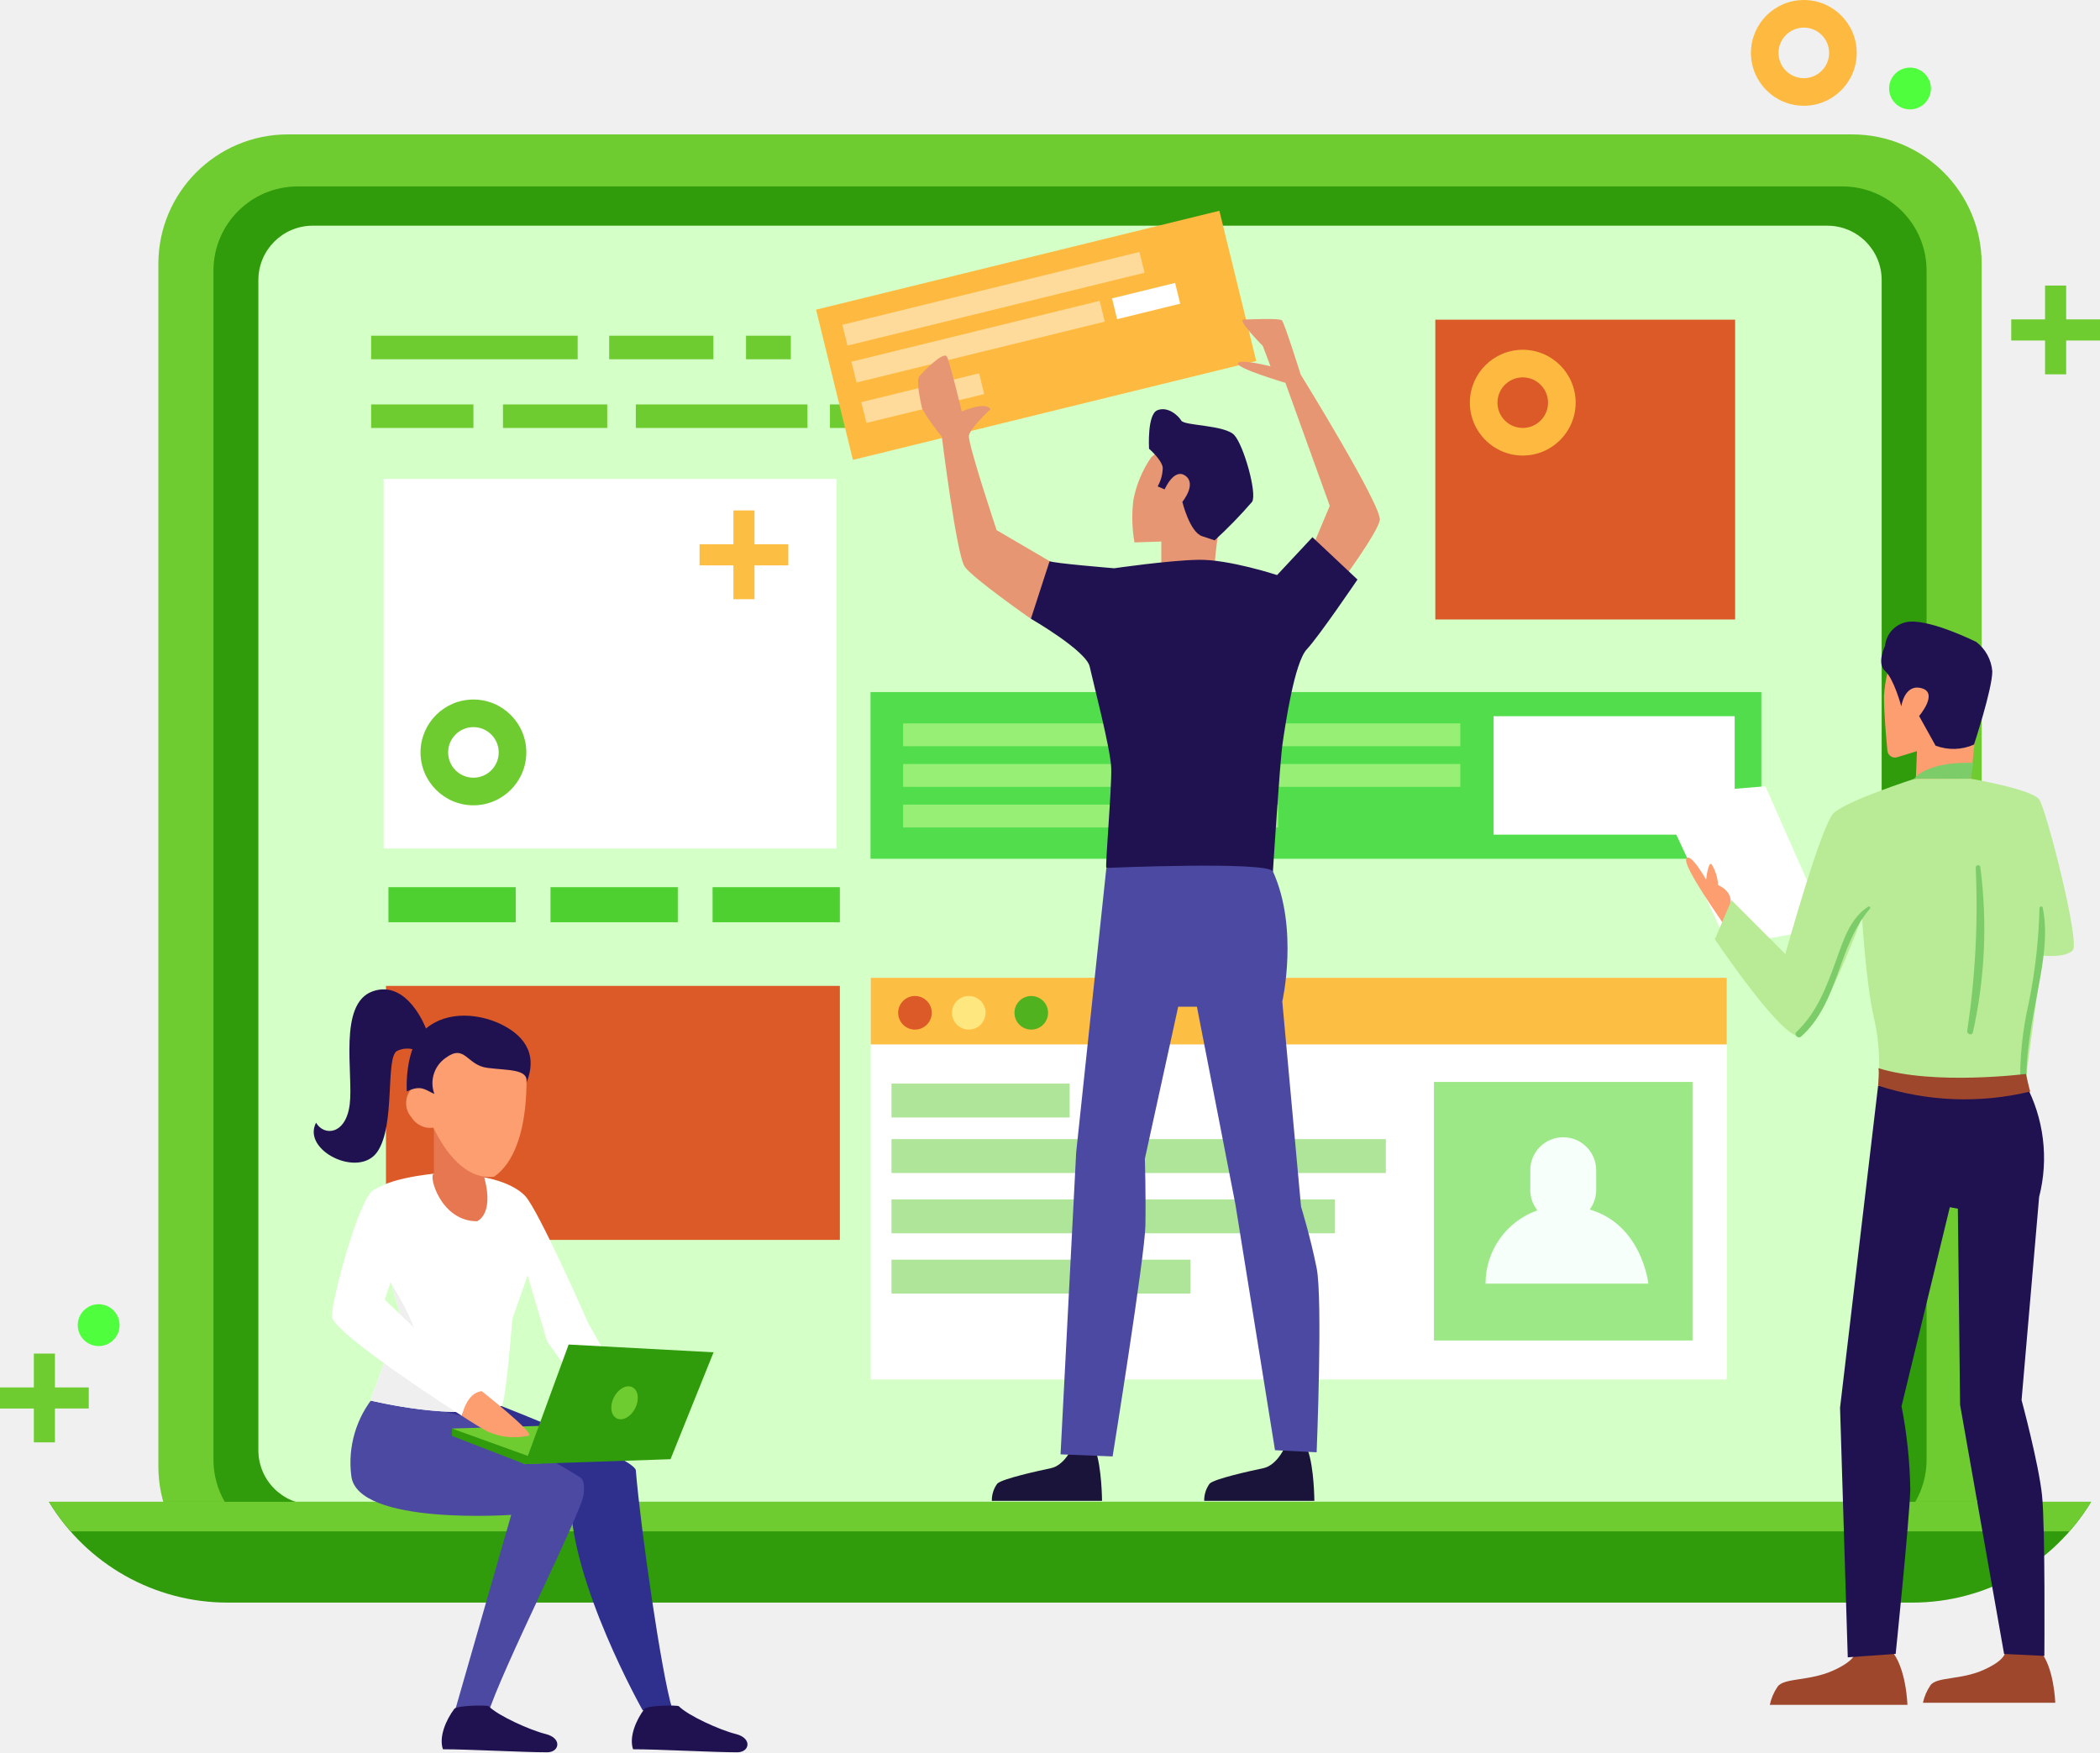
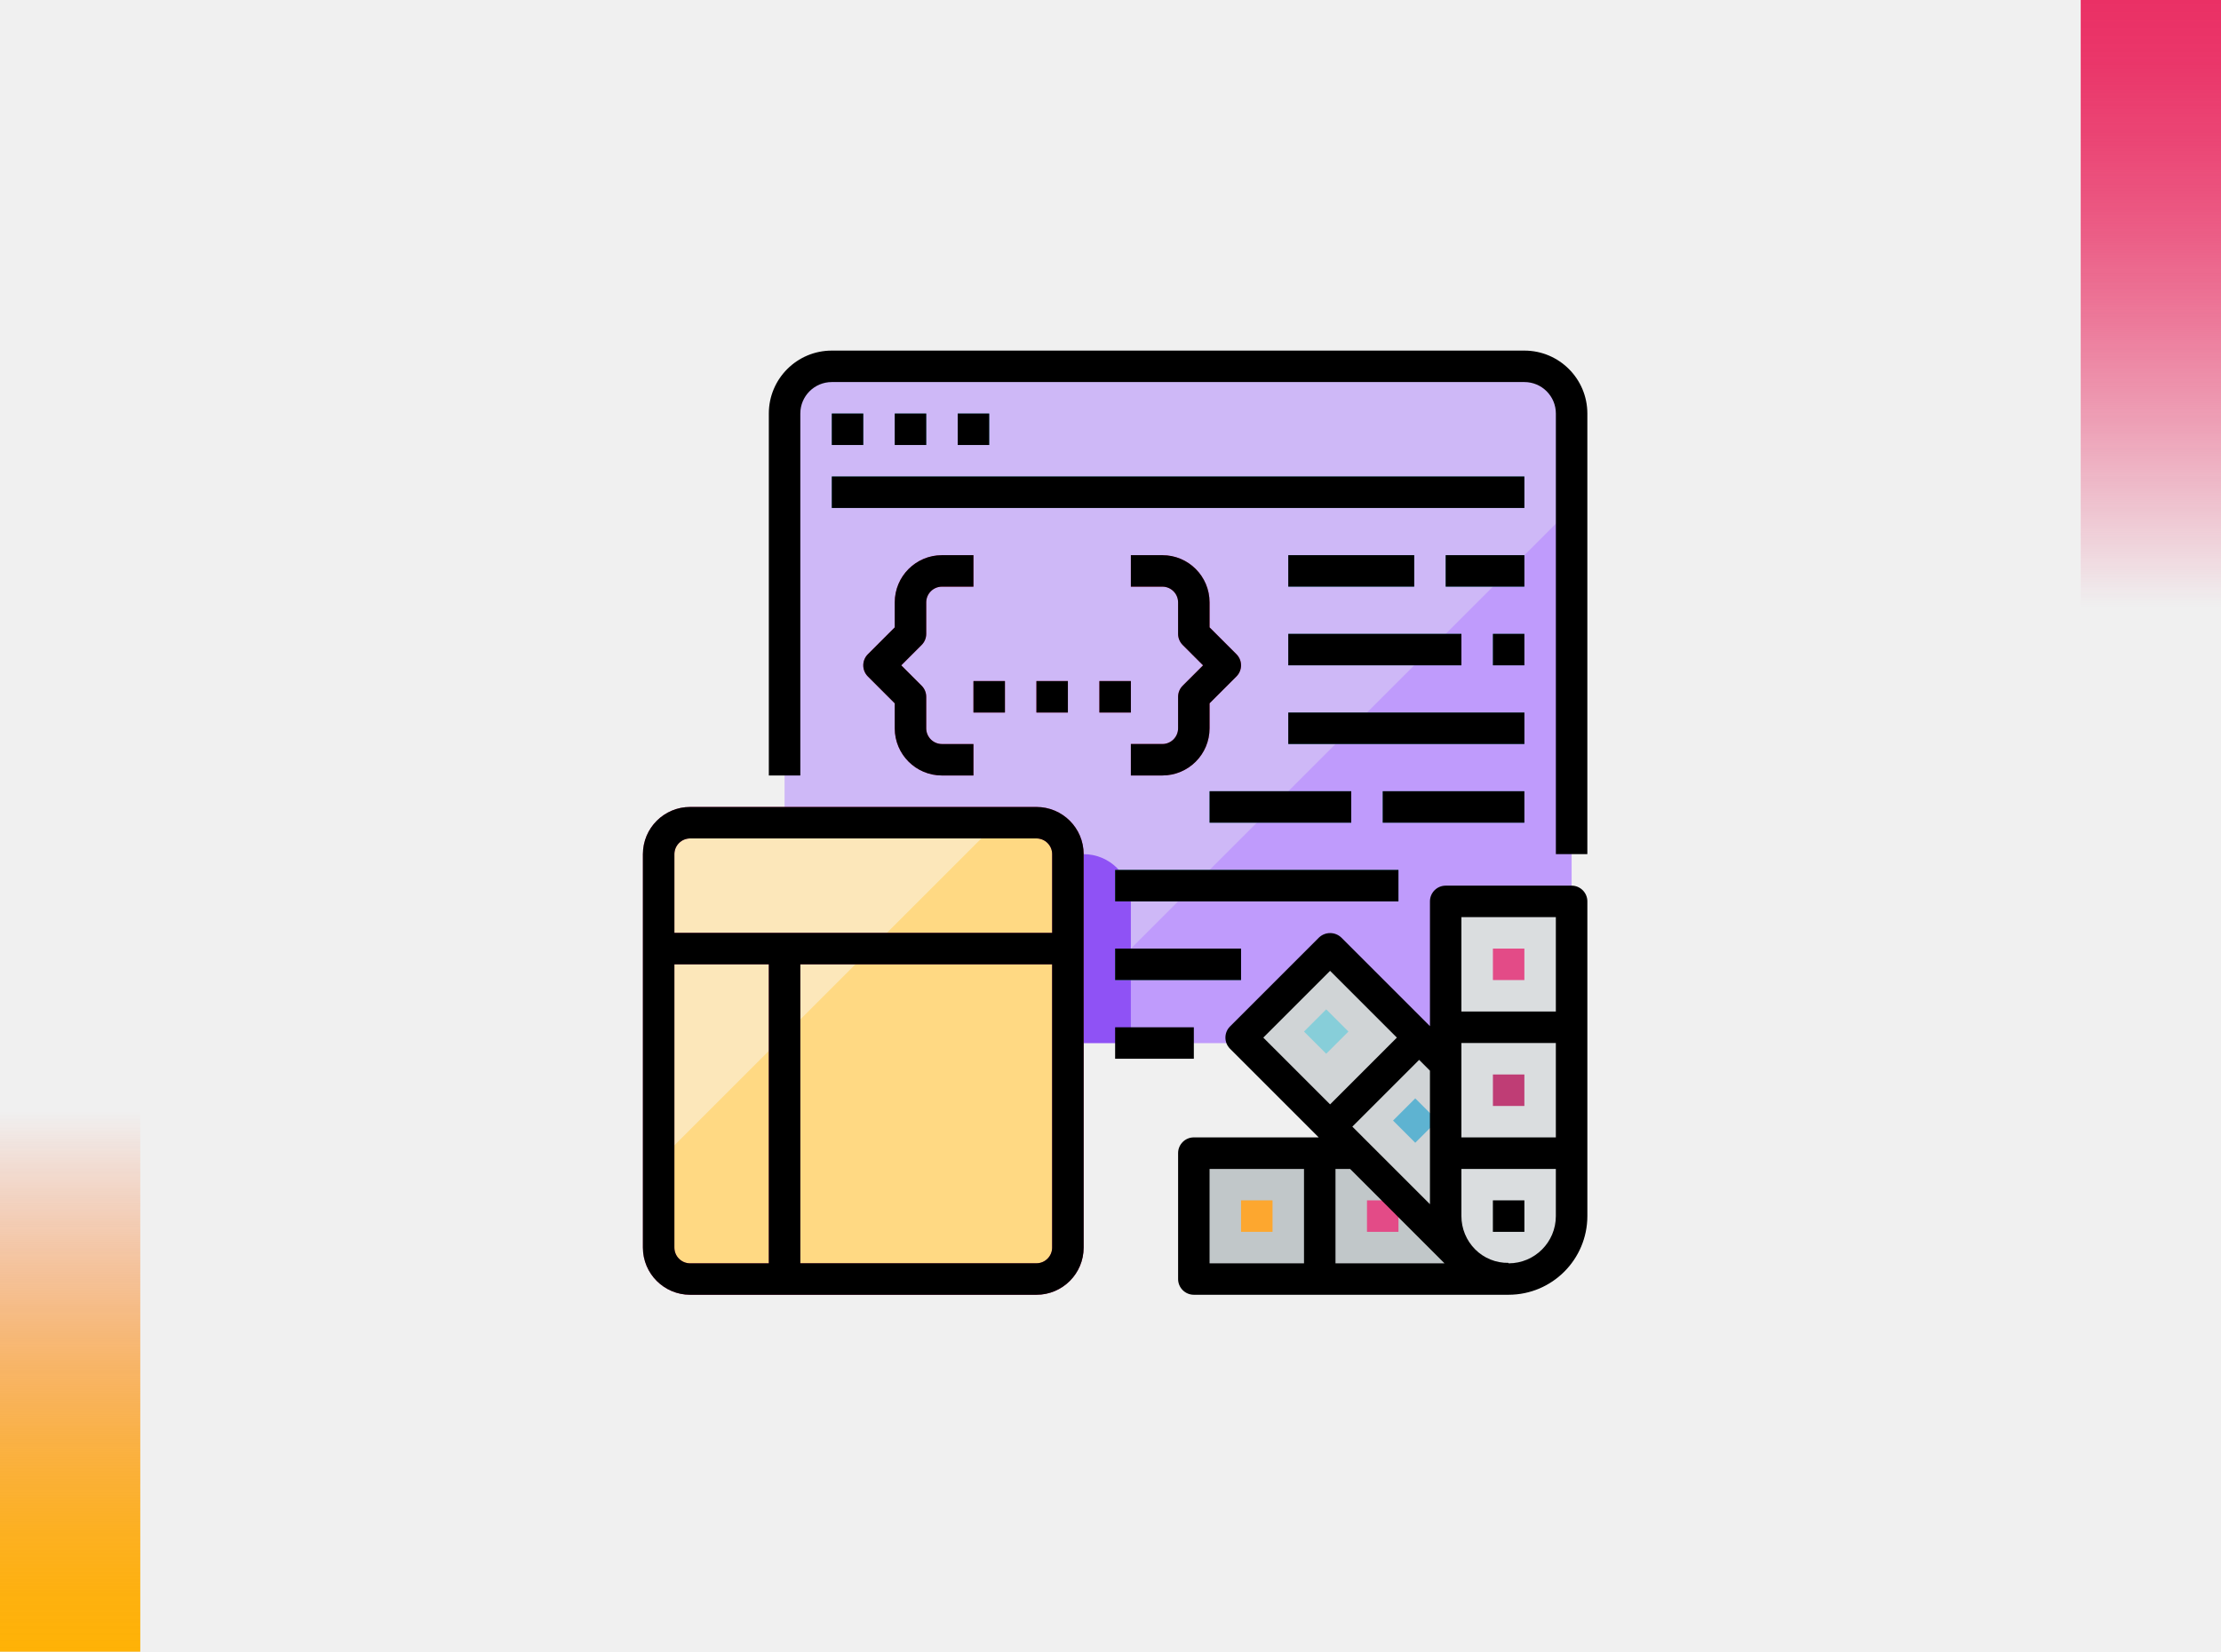
- <svg xmlns="http://www.w3.org/2000/svg" width="299.594" height="250" viewBox="0 0 299.594 250">
-   <g id="Grupo_101200" data-name="Grupo 101200" transform="translate(971.82 -2483.248)">
-     <path id="Trazado_162387" data-name="Trazado 162387" d="M-959.155,2681.191h-4.826v-4.827h-3.012v4.827h-4.827v3.012h4.827v4.826h3.012V2684.2h4.826Z" fill="#6fcc30" />
-     <path id="Trazado_162388" data-name="Trazado 162388" d="M-954.76,2672.309a2.984,2.984,0,0,1-2.984,2.983,2.983,2.983,0,0,1-2.983-2.983,2.983,2.983,0,0,1,2.983-2.985A2.984,2.984,0,0,1-954.76,2672.309Z" fill="#4fff3d" />
-     <rect id="Rectángulo_24451" data-name="Rectángulo 24451" width="260.123" height="208.513" rx="18.482" transform="translate(-949.228 2502.422)" fill="#6fcc30" />
-     <rect id="Rectángulo_24452" data-name="Rectángulo 24452" width="193.662" height="244.399" rx="12.013" transform="translate(-696.967 2509.848) rotate(90)" fill="#309b0b" />
-     <rect id="Rectángulo_24453" data-name="Rectángulo 24453" width="231.588" height="182.463" rx="7.76" transform="translate(-934.961 2515.447)" fill="#d4ffc6" />
-     <path id="Trazado_162389" data-name="Trazado 162389" d="M-964.845,2697.506a29.771,29.771,0,0,0,25.423,14.384h240.511a29.771,29.771,0,0,0,25.423-14.384Z" fill="#309b0b" />
-     <path id="Trazado_162390" data-name="Trazado 162390" d="M-961.735,2701.727H-676.6a30.025,30.025,0,0,0,3.11-4.221H-964.845A30.02,30.02,0,0,0-961.735,2701.727Z" fill="#6fcc30" />
-     <rect id="Rectángulo_24454" data-name="Rectángulo 24454" width="64.752" height="36.237" transform="translate(-916.754 2623.906)" fill="#db5a28" />
-     <g id="Grupo_101200-2" data-name="Grupo 101200">
-       <rect id="Rectángulo_24455" data-name="Rectángulo 24455" width="24.359" height="3.356" transform="translate(-853.417 2531.146)" fill="#6fcc30" />
-       <rect id="Rectángulo_24456" data-name="Rectángulo 24456" width="14.87" height="3.356" transform="translate(-884.914 2531.146)" fill="#6fcc30" />
-       <rect id="Rectángulo_24457" data-name="Rectángulo 24457" width="29.461" height="3.356" transform="translate(-918.868 2531.146)" fill="#6fcc30" />
-       <rect id="Rectángulo_24458" data-name="Rectángulo 24458" width="6.389" height="3.356" transform="translate(-865.388 2531.146)" fill="#6fcc30" />
-       <rect id="Rectángulo_24459" data-name="Rectángulo 24459" width="14.819" height="3.356" transform="translate(-822.861 2531.146)" fill="#6fcc30" />
+ <svg xmlns="http://www.w3.org/2000/svg" width="190" height="141.333" viewBox="0 0 190 141.333">
+   <defs>
+     <linearGradient id="linear-gradient" x1="0.5" x2="0.5" y2="1" gradientUnits="objectBoundingBox">
+       <stop offset="0" stop-color="#f95d2c" stop-opacity="0" />
+       <stop offset="0.091" stop-color="#f96826" stop-opacity="0.133" />
+       <stop offset="0.283" stop-color="#fb7e1d" stop-opacity="0.392" />
+       <stop offset="0.465" stop-color="#fc9014" stop-opacity="0.612" />
+       <stop offset="0.633" stop-color="#fd9f0e" stop-opacity="0.78" />
+       <stop offset="0.784" stop-color="#fea909" stop-opacity="0.898" />
+       <stop offset="0.911" stop-color="#feaf07" stop-opacity="0.973" />
+       <stop offset="1" stop-color="#ffb206" />
+     </linearGradient>
+     <linearGradient id="linear-gradient-2" x1="0.5" x2="0.5" y2="1" gradientUnits="objectBoundingBox">
+       <stop offset="0" stop-color="#ea3065" stop-opacity="0" />
+       <stop offset="0.091" stop-color="#ea3065" stop-opacity="0.133" />
+       <stop offset="0.283" stop-color="#ea3065" stop-opacity="0.392" />
+       <stop offset="0.465" stop-color="#ea3065" stop-opacity="0.612" />
+       <stop offset="0.633" stop-color="#ea3065" stop-opacity="0.78" />
+       <stop offset="0.784" stop-color="#ea3065" stop-opacity="0.898" />
+       <stop offset="0.911" stop-color="#ea3065" stop-opacity="0.973" />
+       <stop offset="1" stop-color="#ea3065" />
+     </linearGradient>
+   </defs>
+   <g id="Grupo_108665" data-name="Grupo 108665" transform="translate(-180 -1848)">
+     <g id="Grupo_108486" data-name="Grupo 108486" transform="translate(180 1943)">
+       <rect id="Rectángulo_5242" data-name="Rectángulo 5242" width="12" height="46.333" transform="translate(0 0)" fill="url(#linear-gradient)" />
    </g>
-     <g id="Grupo_101201" data-name="Grupo 101201">
-       <rect id="Rectángulo_24460" data-name="Rectángulo 24460" width="9.138" height="3.355" transform="translate(-853.417 2540.948)" fill="#6fcc30" />
-       <rect id="Rectángulo_24461" data-name="Rectángulo 24461" width="9.138" height="3.355" transform="translate(-840.645 2540.948)" fill="#6fcc30" />
-       <rect id="Rectángulo_24462" data-name="Rectángulo 24462" width="14.87" height="3.355" transform="translate(-900.062 2540.948)" fill="#6fcc30" />
-       <rect id="Rectángulo_24463" data-name="Rectángulo 24463" width="14.589" height="3.355" transform="translate(-918.868 2540.948)" fill="#6fcc30" />
-       <rect id="Rectángulo_24464" data-name="Rectángulo 24464" width="24.488" height="3.355" transform="translate(-881.111 2540.948)" fill="#6fcc30" />
+     <g id="Grupo_108487" data-name="Grupo 108487" transform="translate(370 1900) rotate(180)">
+       <rect id="Rectángulo_5242-2" data-name="Rectángulo 5242" width="12" height="52" transform="translate(0 0)" fill="url(#linear-gradient-2)" />
    </g>
-     <g id="Grupo_101204" data-name="Grupo 101204">
-       <path id="Trazado_162391" data-name="Trazado 162391" d="M-875.913,2727.053c-1.54-4.941-4.529-25.85-5.2-34.038-.141-1.735-19.2-9.178-19.2-9.178-11.154-.283-16.894,4.092-16.894,4.092l26.783,9.046c0,12.079,10.3,30.3,10.3,30.3Z" fill="#2f2f8e" />
-       <path id="Trazado_162392" data-name="Trazado 162392" d="M-898.888,2699.375l-7.954,27.7,4.543.99c1.981-6.535,13.428-28.926,13.738-31.589.132-1.135.051-2.011-.373-2.366s-13.264-8.029-16.993-8.867c-4.994-1.122-12.411-2.92-12.411-2.92a14.956,14.956,0,0,0-3.366,11.485C-920.89,2700.919-898.888,2699.375-898.888,2699.375Z" fill="#4c49a2" />
-       <path id="Trazado_162393" data-name="Trazado 162393" d="M-909.621,2650.669s-8.717.773-9.113,3.149,4.158,17.415,4.158,17.415L-919,2683.051s12.572,3.094,18.7.786c.582.267,1.572-12.406,1.572-12.406l2.182-6.227,2.768,9.4,6.337,8.911,4.158-3.367-4.617-8.116s-7.148-16.311-9.046-18.209C-900.516,2650.254-909.621,2650.669-909.621,2650.669Z" fill="#fff" />
-       <path id="Trazado_162394" data-name="Trazado 162394" d="M-902.712,2651.3l-.676-8.963h-6.534v8.372c-.828.093.891,6.776,6.156,6.776C-903.766,2657.481-901.308,2656.59-902.712,2651.3Z" fill="#e67750" />
-       <path id="Trazado_162395" data-name="Trazado 162395" d="M-915.958,2666.481c.762,2.7,1.382,4.752,1.382,4.752L-919,2683.051s9.566,2.353,16.076,1.423c-.582-.427-8.3-5.627-8.677-7.9C-912.4,2671.827-915.958,2666.481-915.958,2666.481Z" fill="#efefef" />
-       <path id="Trazado_162396" data-name="Trazado 162396" d="M-896.894,2633.283c-.552-2.295-4.132-2.959-9.791-2.294-3.848.452-4.713,3.994-4.821,6.627-.058.014-.115.021-.173.039a3.128,3.128,0,0,0-2.2,3.1,3.05,3.05,0,0,0,.763,1.907,3.2,3.2,0,0,0,2.328,1.486,3.006,3.006,0,0,0,.8-.017c1.6,3.335,4.542,7.491,8.666,6.995C-895.272,2646.9-896.894,2633.283-896.894,2633.283Z" fill="#fd9e71" />
-       <path id="Trazado_162397" data-name="Trazado 162397" d="M-909.85,2639.323a4.385,4.385,0,0,1,1.569-5.114c2.82-2.117,3.01,1.008,5.982,1.391s5.906.141,5.587,2.106c1.8-4.439-.8-6.978-3.71-8.368s-7.462-1.992-10.626.648-2.736,8.98-2.736,8.98C-911.7,2637.958-911.139,2638.775-909.85,2639.323Z" fill="#201251" />
-       <path id="Trazado_162398" data-name="Trazado 162398" d="M-911.048,2629.986s-2.626-7.054-7.6-5.307-2.732,11.772-3.281,16.135-3.674,4.553-4.8,2.614c-2.079,3.954,6.071,7.973,8.724,4.172s1.125-13.431,2.822-14.413a3.3,3.3,0,0,1,3.406.294Z" fill="#201251" />
-       <path id="Trazado_162399" data-name="Trazado 162399" d="M-918.536,2653.026c-2.094,1.208-5.941,15.632-5.941,18.009s18.55,14.207,18.55,14.207.856-2.92,2.836-3.514c-.4-.2-13.861-13.07-13.861-13.07l3.564-10.088S-913.388,2650.056-918.536,2653.026Z" fill="#fff" />
-       <path id="Trazado_162400" data-name="Trazado 162400" d="M-907.345,2687.06l18.908-.58,12.277,4.554-20.783,1.1Z" fill="#6fcc30" />
-       <path id="Trazado_162401" data-name="Trazado 162401" d="M-896.943,2692.137l-10.4-4.03v-1.048l11.225,4.049Z" fill="#309b0b" />
-       <path id="Trazado_162402" data-name="Trazado 162402" d="M-896.943,2692.137l6.25-17.063,20.672,1.109-6.139,15.248Z" fill="#309b0b" />
-       <path id="Trazado_162403" data-name="Trazado 162403" d="M-884.247,2682.622c-.615,1.229-.429,2.568.415,2.99s2.026-.232,2.641-1.461.429-2.567-.415-2.99S-883.632,2681.393-884.247,2682.622Z" fill="#6fcc30" />
-       <path id="Trazado_162404" data-name="Trazado 162404" d="M-903.091,2681.728s7.525,5.94,6.733,6.336a9.344,9.344,0,0,1-5.941-.594c-1.782-.99-3.628-2.228-3.628-2.228S-905.269,2681.926-903.091,2681.728Z" fill="#fd9e71" />
-       <g id="Grupo_101202" data-name="Grupo 101202">
-         <path id="Trazado_162405" data-name="Trazado 162405" d="M-902.1,2726.678c1.336,1.353,5.88,3.406,8.119,3.96,2.4.595,1.98,2.61.226,2.61-3.444,0-11.1-.432-14.879-.432-.594-1.782.429-4.164,1.631-5.771C-906.638,2726.556-902.292,2726.485-902.1,2726.678Z" fill="#201251" />
-       </g>
-       <g id="Grupo_101203" data-name="Grupo 101203">
-         <path id="Trazado_162406" data-name="Trazado 162406" d="M-874.972,2726.678c1.336,1.353,5.88,3.406,8.119,3.96,2.4.595,1.98,2.61.226,2.61-3.444,0-11.1-.432-14.88-.432-.594-1.782.43-4.164,1.632-5.771C-879.51,2726.556-875.164,2726.485-874.972,2726.678Z" fill="#201251" />
-       </g>
+     <g id="surface1" transform="translate(-17.143 1625.14)">
+       <path id="Trazado_166141" data-name="Trazado 166141" d="M269.682,254.359H328.93a4.04,4.04,0,0,1,4.041,4.041v49.822a4.04,4.04,0,0,1-4.041,4.041H269.682a4.04,4.04,0,0,1-4.04-4.041V258.4A4.04,4.04,0,0,1,269.682,254.359Z" transform="translate(-1.381 -0.153)" fill="#ceb8f7" />
+       <path id="Trazado_166142" data-name="Trazado 166142" d="M289.642,313.644h41.743a4.04,4.04,0,0,0,4.041-4.041V267.86Z" transform="translate(-3.836 -1.534)" fill="#bf9bfc" />
+       <path id="Trazado_166143" data-name="Trazado 166143" d="M298.181,317.019h-4.04v-16.16a4.04,4.04,0,0,1,4.04,4.041Z" transform="translate(-4.296 -4.909)" fill="#8f52f5" />
+       <path id="Trazado_166144" data-name="Trazado 166144" d="M270.142,258.86h2.693v2.692h-2.693Z" transform="translate(-1.841 -0.614)" fill="#5eb3d1" />
+       <path id="Trazado_166145" data-name="Trazado 166145" d="M276.141,258.86h2.694v2.692h-2.694Z" transform="translate(-2.455 -0.614)" fill="#5eb3d1" />
+       <path id="Trazado_166146" data-name="Trazado 166146" d="M282.142,258.86h2.693v2.692h-2.693Z" transform="translate(-3.068 -0.614)" fill="#5eb3d1" />
+       <path id="Trazado_166147" data-name="Trazado 166147" d="M270.142,264.86H329.39v2.693H270.142Z" transform="translate(-1.841 -1.227)" fill="#5eb3d1" />
+       <path id="Trazado_166148" data-name="Trazado 166148" d="M322.641,294.86H334.76v2.693H322.641Z" transform="translate(-7.211 -4.296)" fill="#5eb3d1" />
+       <path id="Trazado_166149" data-name="Trazado 166149" d="M297.142,302.36h24.237v2.693H297.142Z" transform="translate(-4.603 -5.063)" fill="#5eb3d1" />
+       <path id="Trazado_166150" data-name="Trazado 166150" d="M313.641,279.86h14.812v2.693H313.641Z" transform="translate(-6.29 -2.762)" fill="#5eb3d1" />
+       <path id="Trazado_166151" data-name="Trazado 166151" d="M313.641,272.36h10.774v2.693H313.641Z" transform="translate(-6.29 -1.995)" fill="#5eb3d1" />
+       <path id="Trazado_166152" data-name="Trazado 166152" d="M328.641,272.36h6.733v2.693h-6.733Z" transform="translate(-7.825 -1.995)" fill="#5eb3d1" />
+       <path id="Trazado_166153" data-name="Trazado 166153" d="M333.142,279.86h2.692v2.693h-2.692Z" transform="translate(-8.285 -2.762)" fill="#5eb3d1" />
+       <path id="Trazado_166154" data-name="Trazado 166154" d="M313.641,287.36h20.2v2.693h-20.2Z" transform="translate(-6.29 -3.529)" fill="#5eb3d1" />
+       <path id="Trazado_166155" data-name="Trazado 166155" d="M306.141,294.86h12.12v2.693h-12.12Z" transform="translate(-5.523 -4.296)" fill="#5eb3d1" />
+       <path id="Trazado_166156" data-name="Trazado 166156" d="M297.142,309.86h10.772v2.693H297.142Z" transform="translate(-4.603 -5.83)" fill="#5eb3d1" />
+       <path id="Trazado_166157" data-name="Trazado 166157" d="M301.335,291.211h-2.694v-2.692h2.694a1.347,1.347,0,0,0,1.347-1.347v-2.694a1.343,1.343,0,0,1,.394-.952l1.742-1.741-1.742-1.742a1.343,1.343,0,0,1-.394-.952V276.4a1.347,1.347,0,0,0-1.347-1.346h-2.694V272.36h2.694a4.039,4.039,0,0,1,4.039,4.039v2.137l2.3,2.3a1.348,1.348,0,0,1,0,1.9l-2.3,2.3v2.136A4.039,4.039,0,0,1,301.335,291.211Z" transform="translate(-4.756 -1.995)" fill="#e34b87" />
+       <path id="Trazado_166158" data-name="Trazado 166158" d="M282.567,291.211h-2.692a4.04,4.04,0,0,1-4.041-4.039v-2.136l-2.3-2.3a1.348,1.348,0,0,1,0-1.9l2.3-2.3V276.4a4.04,4.04,0,0,1,4.041-4.04h2.692v2.694h-2.692a1.347,1.347,0,0,0-1.347,1.346v2.694a1.343,1.343,0,0,1-.394.952l-1.741,1.742,1.741,1.741a1.343,1.343,0,0,1,.394.952v2.694a1.348,1.348,0,0,0,1.347,1.347h2.692Z" transform="translate(-2.148 -1.994)" fill="#e34b87" />
+       <path id="Trazado_166159" data-name="Trazado 166159" d="M283.641,284.359h2.694v2.694h-2.694Z" transform="translate(-3.222 -3.222)" fill="#e34b87" />
+       <path id="Trazado_166160" data-name="Trazado 166160" d="M289.642,284.359h2.692v2.694h-2.692Z" transform="translate(-3.836 -3.222)" fill="#e34b87" />
+       <path id="Trazado_166161" data-name="Trazado 166161" d="M295.642,284.359h2.692v2.694h-2.692Z" transform="translate(-4.449 -3.222)" fill="#e34b87" />
+       <path id="Trazado_166162" data-name="Trazado 166162" d="M256.335,297.86H285.96a2.692,2.692,0,0,1,2.692,2.693v33.664a2.692,2.692,0,0,1-2.692,2.694H256.335a2.693,2.693,0,0,1-2.694-2.694V300.552A2.692,2.692,0,0,1,256.335,297.86Z" transform="translate(-0.153 -4.603)" fill="#fce7ba" />
+       <path id="Trazado_166163" data-name="Trazado 166163" d="M285.96,297.86h-3.366l-28.952,28.951v7.405a2.693,2.693,0,0,0,2.694,2.694H285.96a2.692,2.692,0,0,0,2.692-2.694V300.552A2.691,2.691,0,0,0,285.96,297.86Z" transform="translate(-0.153 -4.603)" fill="#ffd983" />
+       <path id="Trazado_166164" data-name="Trazado 166164" d="M285.806,296.36H256.182a4.039,4.039,0,0,0-4.04,4.039v33.664a4.04,4.04,0,0,0,4.04,4.041h29.625a4.039,4.039,0,0,0,4.039-4.041V300.4A4.039,4.039,0,0,0,285.806,296.36Zm-29.625,2.692h29.625a1.346,1.346,0,0,1,1.346,1.347v6.733H254.835V300.4A1.347,1.347,0,0,1,256.182,299.052Zm-1.347,35.011V309.826h8.079v25.585h-6.733A1.348,1.348,0,0,1,254.835,334.063Zm30.971,1.347h-20.2V309.826h21.544v24.237A1.347,1.347,0,0,1,285.806,335.411Z" transform="translate(0 -4.449)" fill="#bf3d75" />
+       <path id="Trazado_166165" data-name="Trazado 166165" d="M304.642,329.359h26.932a5.387,5.387,0,0,1,0,10.773H304.642Z" transform="translate(-5.37 -7.825)" fill="#c1c7c9" />
+       <path id="Trazado_166166" data-name="Trazado 166166" d="M309.141,333.86h2.694v2.692h-2.694Z" transform="translate(-5.83 -8.285)" fill="#fda72f" />
+       <path id="Trazado_166167" data-name="Trazado 166167" d="M321.141,333.86h2.693v2.692h-2.693Z" transform="translate(-7.057 -8.285)" fill="#e34b87" />
+       <path id="Trazado_166168" data-name="Trazado 166168" d="M316.759,309.86,335.8,328.9a5.387,5.387,0,0,1-7.618,7.618l-19.043-19.043Z" transform="translate(-5.83 -5.83)" fill="#d0d4d6" />
+       <path id="Trazado_166169" data-name="Trazado 166169" d="M315.14,317.551l1.9-1.9,1.9,1.9-1.9,1.9Z" transform="translate(-6.444 -6.422)" fill="#87ced9" />
+       <path id="Trazado_166170" data-name="Trazado 166170" d="M323.625,326.035l1.9-1.9,1.9,1.9-1.9,1.9Z" transform="translate(-7.311 -7.29)" fill="#5eb3d1" />
+       <path id="Trazado_166171" data-name="Trazado 166171" d="M339.414,305.36v26.932a5.387,5.387,0,0,1-10.773,0V305.36Z" transform="translate(-7.825 -5.37)" fill="#dadddf" />
+       <path id="Trazado_166172" data-name="Trazado 166172" d="M333.142,333.86h2.692v2.692h-2.692Z" transform="translate(-8.285 -8.285)" fill="#c1c7c9" />
+       <path id="Trazado_166173" data-name="Trazado 166173" d="M333.142,309.86h2.692v2.693h-2.692Z" transform="translate(-8.285 -5.83)" fill="#e34b87" />
+       <path id="Trazado_166174" data-name="Trazado 166174" d="M333.142,321.859h2.692v2.694h-2.692Z" transform="translate(-8.285 -7.057)" fill="#bf3d75" />
+       <path id="Trazado_166175" data-name="Trazado 166175" d="M336.806,303.86H326.033a1.346,1.346,0,0,0-1.346,1.347v10.677l-7.589-7.589a1.386,1.386,0,0,0-1.9,0l-7.617,7.617a1.349,1.349,0,0,0,0,1.9l7.589,7.589H304.489a1.346,1.346,0,0,0-1.347,1.346v10.773a1.347,1.347,0,0,0,1.347,1.347H331.42a6.742,6.742,0,0,0,6.733-6.733V305.207A1.347,1.347,0,0,0,336.806,303.86Zm-22.893,32.318h-8.079V328.1h8.079Zm10.773-16.487v11.427l-6.638-6.637,5.714-5.714Zm-14.256-2.828,5.714-5.714,5.714,5.714-5.714,5.714Zm6.176,19.314V328.1h1.251l8.079,8.08Zm18.851-4.04a4.039,4.039,0,0,1-4.039,4.04h-.01v-.039a3.918,3.918,0,0,1-2.857-1.159,4.028,4.028,0,0,1-1.173-2.842V328.1h8.079Zm0-6.733h-8.079v-8.079h8.079Zm0-10.773h-8.079v-8.079h8.079Z" transform="translate(-5.216 -5.216)" />
+       <path id="Trazado_166176" data-name="Trazado 166176" d="M333.142,333.86h2.692v2.692h-2.692Z" transform="translate(-8.285 -8.285)" />
+       <path id="Trazado_166177" data-name="Trazado 166177" d="M297.142,317.36h6.733v2.693h-6.733Z" transform="translate(-4.603 -6.597)" />
+       <path id="Trazado_166178" data-name="Trazado 166178" d="M328.777,252.86H269.528a5.387,5.387,0,0,0-5.387,5.386v30.97h2.694v-30.97a2.693,2.693,0,0,1,2.693-2.694h59.248a2.693,2.693,0,0,1,2.694,2.694v37.7h2.693v-37.7A5.387,5.387,0,0,0,328.777,252.86Z" transform="translate(-1.227)" />
+       <path id="Trazado_166179" data-name="Trazado 166179" d="M270.142,258.86h2.693v2.692h-2.693Z" transform="translate(-1.841 -0.614)" />
+       <path id="Trazado_166180" data-name="Trazado 166180" d="M276.141,258.86h2.694v2.692h-2.694Z" transform="translate(-2.455 -0.614)" />
+       <path id="Trazado_166181" data-name="Trazado 166181" d="M282.142,258.86h2.693v2.692h-2.693Z" transform="translate(-3.068 -0.614)" />
+       <path id="Trazado_166182" data-name="Trazado 166182" d="M270.142,264.86H329.39v2.693H270.142Z" transform="translate(-1.841 -1.227)" />
+       <path id="Trazado_166183" data-name="Trazado 166183" d="M322.641,294.86H334.76v2.693H322.641Z" transform="translate(-7.211 -4.296)" />
+       <path id="Trazado_166184" data-name="Trazado 166184" d="M297.142,302.36h24.237v2.693H297.142Z" transform="translate(-4.603 -5.063)" />
+       <path id="Trazado_166185" data-name="Trazado 166185" d="M313.641,279.86h14.812v2.693H313.641Z" transform="translate(-6.29 -2.762)" />
+       <path id="Trazado_166186" data-name="Trazado 166186" d="M313.641,272.36h10.774v2.693H313.641Z" transform="translate(-6.29 -1.995)" />
+       <path id="Trazado_166187" data-name="Trazado 166187" d="M328.641,272.36h6.733v2.693h-6.733Z" transform="translate(-7.825 -1.995)" />
+       <path id="Trazado_166188" data-name="Trazado 166188" d="M333.142,279.86h2.692v2.693h-2.692Z" transform="translate(-8.285 -2.762)" />
+       <path id="Trazado_166189" data-name="Trazado 166189" d="M313.641,287.36h20.2v2.693h-20.2Z" transform="translate(-6.29 -3.529)" />
+       <path id="Trazado_166190" data-name="Trazado 166190" d="M306.141,294.86h12.12v2.693h-12.12Z" transform="translate(-5.523 -4.296)" />
+       <path id="Trazado_166191" data-name="Trazado 166191" d="M297.142,309.86h10.772v2.693H297.142Z" transform="translate(-4.603 -5.83)" />
+       <path id="Trazado_166192" data-name="Trazado 166192" d="M302.682,284.478v2.694a1.348,1.348,0,0,1-1.347,1.347h-2.694v2.692h2.694a4.039,4.039,0,0,0,4.039-4.039v-2.136l2.3-2.3a1.348,1.348,0,0,0,0-1.9l-2.3-2.3V276.4a4.039,4.039,0,0,0-4.039-4.04h-2.694v2.694h2.694a1.346,1.346,0,0,1,1.347,1.346v2.694a1.343,1.343,0,0,0,.394.952l1.742,1.742-1.742,1.741A1.343,1.343,0,0,0,302.682,284.478Z" transform="translate(-4.756 -1.994)" />
+       <path id="Trazado_166193" data-name="Trazado 166193" d="M278.527,279.093V276.4a1.347,1.347,0,0,1,1.347-1.346h2.692v-2.694h-2.692a4.04,4.04,0,0,0-4.041,4.04v2.137l-2.3,2.3a1.348,1.348,0,0,0,0,1.9l2.3,2.3v2.136a4.04,4.04,0,0,0,4.041,4.039h2.692v-2.692h-2.692a1.348,1.348,0,0,1-1.347-1.347v-2.694a1.343,1.343,0,0,0-.394-.952l-1.741-1.741,1.741-1.742A1.343,1.343,0,0,0,278.527,279.093Z" transform="translate(-2.148 -1.994)" />
+       <path id="Trazado_166194" data-name="Trazado 166194" d="M283.641,284.359h2.694v2.694h-2.694Z" transform="translate(-3.222 -3.222)" />
+       <path id="Trazado_166195" data-name="Trazado 166195" d="M289.642,284.359h2.692v2.694h-2.692Z" transform="translate(-3.836 -3.222)" />
+       <path id="Trazado_166196" data-name="Trazado 166196" d="M295.642,284.359h2.692v2.694h-2.692Z" transform="translate(-4.449 -3.222)" />
+       <path id="Trazado_166197" data-name="Trazado 166197" d="M256.182,338.1h29.625a4.039,4.039,0,0,0,4.039-4.041V300.4a4.039,4.039,0,0,0-4.039-4.039H256.182a4.039,4.039,0,0,0-4.04,4.039v33.664A4.04,4.04,0,0,0,256.182,338.1Zm30.97-4.041a1.346,1.346,0,0,1-1.346,1.347h-20.2V309.826h21.544ZM254.835,300.4a1.347,1.347,0,0,1,1.347-1.347h29.625a1.346,1.346,0,0,1,1.346,1.347v6.733H254.835Zm0,9.427h8.079v25.585h-6.733a1.348,1.348,0,0,1-1.347-1.347Z" transform="translate(0 -4.449)" />
    </g>
-     <g id="Grupo_101205" data-name="Grupo 101205">
-       <rect id="Rectángulo_24465" data-name="Rectángulo 24465" width="18.158" height="5.003" transform="translate(-916.404 2609.821)" fill="#4fd031" />
-       <rect id="Rectángulo_24466" data-name="Rectángulo 24466" width="18.158" height="5.003" transform="translate(-870.16 2609.821)" fill="#4fd031" />
-       <rect id="Rectángulo_24467" data-name="Rectángulo 24467" width="18.158" height="5.003" transform="translate(-893.282 2609.821)" fill="#4fd031" />
-     </g>
-     <g id="Grupo_101206" data-name="Grupo 101206">
-       <rect id="Rectángulo_24468" data-name="Rectángulo 24468" width="59.242" height="22.069" transform="translate(-855.396 2527.427) rotate(-13.777)" fill="#feba40" />
-       <rect id="Rectángulo_24469" data-name="Rectángulo 24469" width="43.636" height="3.051" transform="translate(-851.643 2529.588) rotate(-13.777)" fill="#fedb9b" />
-       <rect id="Rectángulo_24470" data-name="Rectángulo 24470" width="36.462" height="3.051" transform="translate(-850.352 2534.856) rotate(-13.777)" fill="#fedb9b" />
-       <rect id="Rectángulo_24471" data-name="Rectángulo 24471" width="17.3" height="3.051" transform="matrix(0.971, -0.238, 0.238, 0.971, -848.937, 2540.625)" fill="#fedb9b" />
-       <rect id="Rectángulo_24472" data-name="Rectángulo 24472" width="9.266" height="3.05" transform="translate(-813.174 2525.821) rotate(-13.777)" fill="#fff" />
-     </g>
-     <rect id="Rectángulo_24473" data-name="Rectángulo 24473" width="64.622" height="52.732" transform="translate(-917.088 2551.573)" fill="#fff" />
-     <g id="Grupo_101207" data-name="Grupo 101207">
-       <rect id="Rectángulo_24474" data-name="Rectángulo 24474" width="127.087" height="23.781" transform="translate(-847.628 2581.987)" fill="#51dd4c" />
-       <rect id="Rectángulo_24475" data-name="Rectángulo 24475" width="34.392" height="16.898" transform="translate(-758.735 2585.429)" fill="#fff" />
-       <rect id="Rectángulo_24476" data-name="Rectángulo 24476" width="79.493" height="3.259" transform="translate(-842.98 2586.454)" fill="#98ef75" />
-       <rect id="Rectángulo_24477" data-name="Rectángulo 24477" width="79.493" height="3.259" transform="translate(-842.98 2592.248)" fill="#98ef75" />
-       <rect id="Rectángulo_24478" data-name="Rectángulo 24478" width="53.518" height="3.259" transform="translate(-842.98 2598.043)" fill="#98ef75" />
-     </g>
-     <g id="Grupo_101211" data-name="Grupo 101211">
-       <g id="Grupo_101208" data-name="Grupo 101208">
-         <rect id="Rectángulo_24479" data-name="Rectángulo 24479" width="122.13" height="57.304" transform="translate(-847.599 2622.755)" fill="#fff" />
-         <rect id="Rectángulo_24480" data-name="Rectángulo 24480" width="122.13" height="9.501" transform="translate(-847.599 2622.755)" fill="#fdbe44" />
-         <rect id="Rectángulo_24481" data-name="Rectángulo 24481" width="70.522" height="4.837" transform="translate(-844.636 2645.766)" fill="#aee598" />
-         <rect id="Rectángulo_24482" data-name="Rectángulo 24482" width="63.243" height="4.837" transform="translate(-844.636 2654.366)" fill="#aee598" />
-         <rect id="Rectángulo_24483" data-name="Rectángulo 24483" width="42.654" height="4.837" transform="translate(-844.636 2662.964)" fill="#aee598" />
-         <rect id="Rectángulo_24484" data-name="Rectángulo 24484" width="25.42" height="4.837" transform="translate(-844.636 2637.844)" fill="#aee598" />
-       </g>
-       <g id="Grupo_101209" data-name="Grupo 101209">
-         <rect id="Rectángulo_24485" data-name="Rectángulo 24485" width="36.887" height="36.887" transform="translate(-767.245 2637.608)" fill="#9de886" />
-         <path id="Trazado_162407" data-name="Trazado 162407" d="M-745.031,2655.81a4.666,4.666,0,0,0,.927-2.792V2650.2a4.7,4.7,0,0,0-4.7-4.7,4.7,4.7,0,0,0-4.7,4.7v2.818a4.67,4.67,0,0,0,1.016,2.913,11.081,11.081,0,0,0-7.4,10.452h23.231S-737.551,2657.979-745.031,2655.81Z" fill="#f6fffa" />
-       </g>
-       <g id="Grupo_101210" data-name="Grupo 101210">
-         <circle id="Elipse_5309" data-name="Elipse 5309" cx="2.397" cy="2.397" r="2.397" transform="translate(-843.685 2625.347)" fill="#db5a28" />
-         <circle id="Elipse_5310" data-name="Elipse 5310" cx="2.397" cy="2.397" r="2.397" transform="translate(-836.004 2625.347)" fill="#ffe780" />
-         <circle id="Elipse_5311" data-name="Elipse 5311" cx="2.397" cy="2.397" r="2.397" transform="translate(-827.093 2625.347)" fill="#51b21f" />
-       </g>
-     </g>
-     <rect id="Rectángulo_24486" data-name="Rectángulo 24486" width="42.772" height="42.772" transform="translate(-767.052 2528.857)" fill="#db5a28" />
-     <g id="Grupo_101214" data-name="Grupo 101214">
-       <path id="Trazado_162408" data-name="Trazado 162408" d="M-707.165,2718.864s.369,1.125-3.081,2.7-7.094,1.018-7.987,2.34a7.242,7.242,0,0,0-1.1,2.576H-699.7s-.149-5.421-2.372-7.827C-701.792,2719.17-707.165,2718.864-707.165,2718.864Z" fill="#9e472d" />
-       <path id="Trazado_162409" data-name="Trazado 162409" d="M-685.784,2718.856s.355,1.082-2.963,2.6-6.82.979-7.679,2.25a6.971,6.971,0,0,0-1.06,2.476h18.876s-.143-5.212-2.281-7.525C-680.618,2719.15-685.784,2718.856-685.784,2718.856Z" fill="#9e472d" />
-       <g id="Grupo_101212" data-name="Grupo 101212">
-         <path id="Trazado_162410" data-name="Trazado 162410" d="M-711.034,2615.634l-14.254,2.506-10.025-21.459,15.35-1.253Z" fill="#fff" />
-       </g>
-       <g id="Grupo_101213" data-name="Grupo 101213">
-         <path id="Trazado_162411" data-name="Trazado 162411" d="M-728.83,2613.464a.018.018,0,0,1,.011,0C-728.868,2613.485-728.875,2613.487-728.83,2613.464Z" fill="#262845" />
-       </g>
-       <path id="Trazado_162412" data-name="Trazado 162412" d="M-701.166,2575.378a19.059,19.059,0,0,0-1.88,7.206c0,2.408.307,5.889.491,7.765a1.083,1.083,0,0,0,1.4.931l2.812-.865-.157,4.073,7.843-.136,1.712-16.467S-695.527,2570.679-701.166,2575.378Z" fill="#fd9e71" />
-       <path id="Trazado_162413" data-name="Trazado 162413" d="M-700.574,2584.024s.441-3.261,2.9-2.586-.359,3.965-.359,3.965l2.349,4.229a7.22,7.22,0,0,0,5.483-.156s2.61-7.937,2.61-10.443a5.885,5.885,0,0,0-2.284-4.2s-6.122-3.058-9.411-2.9a3.819,3.819,0,0,0-3.6,3.446s-1.253,2.507,0,3.6S-700.574,2584.024-700.574,2584.024Z" fill="#201251" />
-       <path id="Trazado_162414" data-name="Trazado 162414" d="M-690.306,2592.086l-.354,2.266-8.1.031S-697.2,2591.877-690.306,2592.086Z" fill="#7ccc6a" />
-       <path id="Trazado_162415" data-name="Trazado 162415" d="M-724.975,2612.344s.568-1.776-1.723-2.819a6.606,6.606,0,0,0-.939-2.976c-.482-.48-.784,2.193-.784,2.193s-2.243-3.994-2.819-2.976,5.065,8.876,5.221,9.189S-724.975,2612.344-724.975,2612.344Z" fill="#fd9e71" />
-       <path id="Trazado_162416" data-name="Trazado 162416" d="M-703.881,2638.137l-5.43,45.947,1.1,35.615,6.834-.488s1.932-18.733,2.089-23.432a67.672,67.672,0,0,0-1.253-11.9l6.892-28.4,1.145.209.317,27.986,6.278,35.545,5.745.277s.142-18.331-.328-22.873-2.924-13.628-2.924-13.628l2.506-28.977a22.364,22.364,0,0,0-1.984-16.186C-683.466,2637.876-703.881,2638.137-703.881,2638.137Z" fill="#201251" />
-       <path id="Trazado_162417" data-name="Trazado 162417" d="M-698.764,2594.383s-9.712,3.133-11.487,4.908-6.866,20.073-6.866,20.073l-7.672-7.688-2.379,5.576s8.981,13.367,11.8,13.784,9.19-16.916,9.19-16.916.578,9.468,1.67,14.2a29.6,29.6,0,0,1,.627,9.816c8.69,1.578,16.081,1.253,20.989-.313l2.432-18.243s3.312.386,4.356-.762-3.759-20.05-4.8-21.512-9.752-2.955-9.752-2.955Z" fill="#b9ea96" />
-       <path id="Trazado_162418" data-name="Trazado 162418" d="M-689.308,2606.926c-.052-.371-.664-.281-.651.088a118.883,118.883,0,0,1-1.207,23.277c-.082.521.693.76.81.223A67.739,67.739,0,0,0-689.308,2606.926Z" fill="#7ccc6a" />
-       <path id="Trazado_162419" data-name="Trazado 162419" d="M-680.4,2612.742c-.053-.262-.451-.193-.456.062a77.737,77.737,0,0,1-1.521,13.477,47.754,47.754,0,0,0-1.221,12.1c.036.572.922.581.9,0-.2-4.727.763-9.291,1.623-13.911C-680.358,2620.634-679.621,2616.624-680.4,2612.742Z" fill="#7ccc6a" />
-       <path id="Trazado_162420" data-name="Trazado 162420" d="M-705.289,2612.6c-2.608,1.657-3.587,4.9-4.585,7.661-1.351,3.734-2.7,7.4-5.641,10.2-.438.417.216,1.061.661.661,5.429-4.888,5.171-12.878,9.8-18.22C-704.915,2612.75-705.092,2612.476-705.289,2612.6Z" fill="#7ccc6a" />
-       <path id="Trazado_162421" data-name="Trazado 162421" d="M-682.787,2636.466s-13.158,1.671-21.094-.835c.209,0,0,2.506,0,2.506a39.873,39.873,0,0,0,21.72.836C-682.253,2638.936-682.787,2636.466-682.787,2636.466Z" fill="#9e472d" />
-     </g>
-     <g id="Grupo_101215" data-name="Grupo 101215">
-       <path id="Trazado_162422" data-name="Trazado 162422" d="M-818.933,2689.945s-1.089,2.377-2.97,2.773-6.832,1.485-7.624,2.178a3.981,3.981,0,0,0-.792,2.475H-814.6s-.028-4.757-.941-7.23C-815.17,2690.143-818.933,2689.945-818.933,2689.945Z" fill="#1a133a" />
-       <path id="Trazado_162423" data-name="Trazado 162423" d="M-788.636,2689.945s-1.089,2.377-2.97,2.773-6.832,1.485-7.624,2.178a3.981,3.981,0,0,0-.792,2.475h15.713s-.028-4.757-.94-7.23C-784.874,2690.143-788.636,2689.945-788.636,2689.945Z" fill="#1a133a" />
-       <path id="Trazado_162424" data-name="Trazado 162424" d="M-790.562,2535.511s-4.377-1.117-4.642-.42,6.766,2.776,6.766,2.776l6.33,17.553-2.37,5.616,4.357,4.752s4.752-6.436,5.148-8.317-11.287-20.792-11.287-20.792-2.319-7.368-2.673-7.722-4.54-.132-5.488-.116,2.759,3.769,2.759,3.769Z" fill="#e79673" />
-       <path id="Trazado_162425" data-name="Trazado 162425" d="M-807.59,2548.5a16.058,16.058,0,0,0-2.531,6.046,20.345,20.345,0,0,0,.149,6.089l3.827-.126v3.581h7.608a39.851,39.851,0,0,1,.446-4.2c.3-1.485,2.376-4.307,2.376-4.307l-3.416-9.653-4.9-.446Z" fill="#e79673" />
-       <path id="Trazado_162426" data-name="Trazado 162426" d="M-805.666,2553.065s1.337-3.119,2.971-1.93-.446,3.712-.446,3.712,1.04,4.307,2.822,4.9l1.782.594a64.923,64.923,0,0,0,5.347-5.5c.742-1.188-1.189-8.019-2.525-9.5s-7.129-1.337-7.574-2.08-1.931-2.079-3.416-1.485-1.188,5.495-1.188,5.495,1.836,1.581,1.957,2.721a5.586,5.586,0,0,1-.728,2.651Z" fill="#201251" />
-       <path id="Trazado_162427" data-name="Trazado 162427" d="M-812.861,2564.322s7.591-1.108,11.948-1.207,11.287,2.178,11.287,2.178l5.044-5.4,6.425,6.039s-5.469,8.072-7.231,9.954-3.05,10.7-3.446,13.368-1.386,18.317-1.386,18.317-4.654,5.544-23.762-.5c-.2-.2.792-11.485.693-14.258s-2.575-12.178-3.07-14.455-8.389-6.834-8.389-6.834-.975-5.547,2.667-8.218C-821.606,2563.61-812.861,2564.322-812.861,2564.322Z" fill="#201251" />
-       <path id="Trazado_162428" data-name="Trazado 162428" d="M-830.517,2541.63s-2.871,2.673-3.069,3.762,3.95,13.495,3.95,13.495l7.555,4.423-2.667,8.218s-8.244-5.74-9.432-7.423-3.268-18.515-3.268-18.515-2.673-3.366-2.871-4.257-.821-3.806-.361-4.378,3.524-3.743,3.972-2.8,2.1,7.8,2.1,7.8S-831.21,2540.442-830.517,2541.63Z" fill="#e79673" />
-       <path id="Trazado_162429" data-name="Trazado 162429" d="M-813.982,2607.075l-4.307,40.594-2.228,43.069,7.426.3s4.6-28.576,4.678-32.927-.074-9.548-.074-9.548l4.752-21.683h2.673l5.495,28.217,5.644,35.049,5.94.3s.891-21.831,0-26.286-2.227-8.763-2.227-8.763l-2.674-29.257s2.377-10.4-1.336-18.564C-790.963,2606.085-813.982,2607.075-813.982,2607.075Z" fill="#4c49a2" />
-     </g>
-     <path id="Trazado_162430" data-name="Trazado 162430" d="M-859.354,2560.9h-4.826v-4.827h-3.012v4.827h-4.827v3.012h4.827v4.826h3.012v-4.826h4.826Z" fill="#fdbe44" />
-     <path id="Trazado_162431" data-name="Trazado 162431" d="M-904.279,2598.142a7.556,7.556,0,0,1-7.548-7.547,7.556,7.556,0,0,1,7.548-7.546,7.554,7.554,0,0,1,7.546,7.546A7.555,7.555,0,0,1-904.279,2598.142Zm0-11.155a3.612,3.612,0,0,0-3.609,3.608,3.613,3.613,0,0,0,3.609,3.609,3.614,3.614,0,0,0,3.608-3.609A3.613,3.613,0,0,0-904.279,2586.987Z" fill="#6fcc30" />
-     <path id="Trazado_162432" data-name="Trazado 162432" d="M-672.226,2528.816h-4.826v-4.827h-3.012v4.827h-4.827v3.012h4.827v4.826h3.012v-4.826h4.826Z" fill="#6fcc30" />
-     <path id="Trazado_162433" data-name="Trazado 162433" d="M-696.346,2495.874a2.985,2.985,0,0,1-2.984,2.984,2.984,2.984,0,0,1-2.983-2.984,2.983,2.983,0,0,1,2.983-2.984A2.984,2.984,0,0,1-696.346,2495.874Z" fill="#4fff3d" />
-     <path id="Trazado_162434" data-name="Trazado 162434" d="M-754.577,2548.241a7.556,7.556,0,0,1-7.548-7.546,7.556,7.556,0,0,1,7.548-7.546,7.554,7.554,0,0,1,7.546,7.546A7.554,7.554,0,0,1-754.577,2548.241Zm0-11.154a3.612,3.612,0,0,0-3.609,3.608,3.612,3.612,0,0,0,3.609,3.608,3.613,3.613,0,0,0,3.608-3.608A3.613,3.613,0,0,0-754.577,2537.087Z" fill="#feba40" />
-     <path id="Trazado_162435" data-name="Trazado 162435" d="M-714.478,2498.34a7.556,7.556,0,0,1-7.548-7.546,7.556,7.556,0,0,1,7.548-7.546,7.554,7.554,0,0,1,7.546,7.546A7.554,7.554,0,0,1-714.478,2498.34Zm0-11.154a3.613,3.613,0,0,0-3.61,3.608,3.613,3.613,0,0,0,3.61,3.608,3.613,3.613,0,0,0,3.608-3.608A3.613,3.613,0,0,0-714.478,2487.186Z" fill="#feba40" />
  </g>
</svg>
